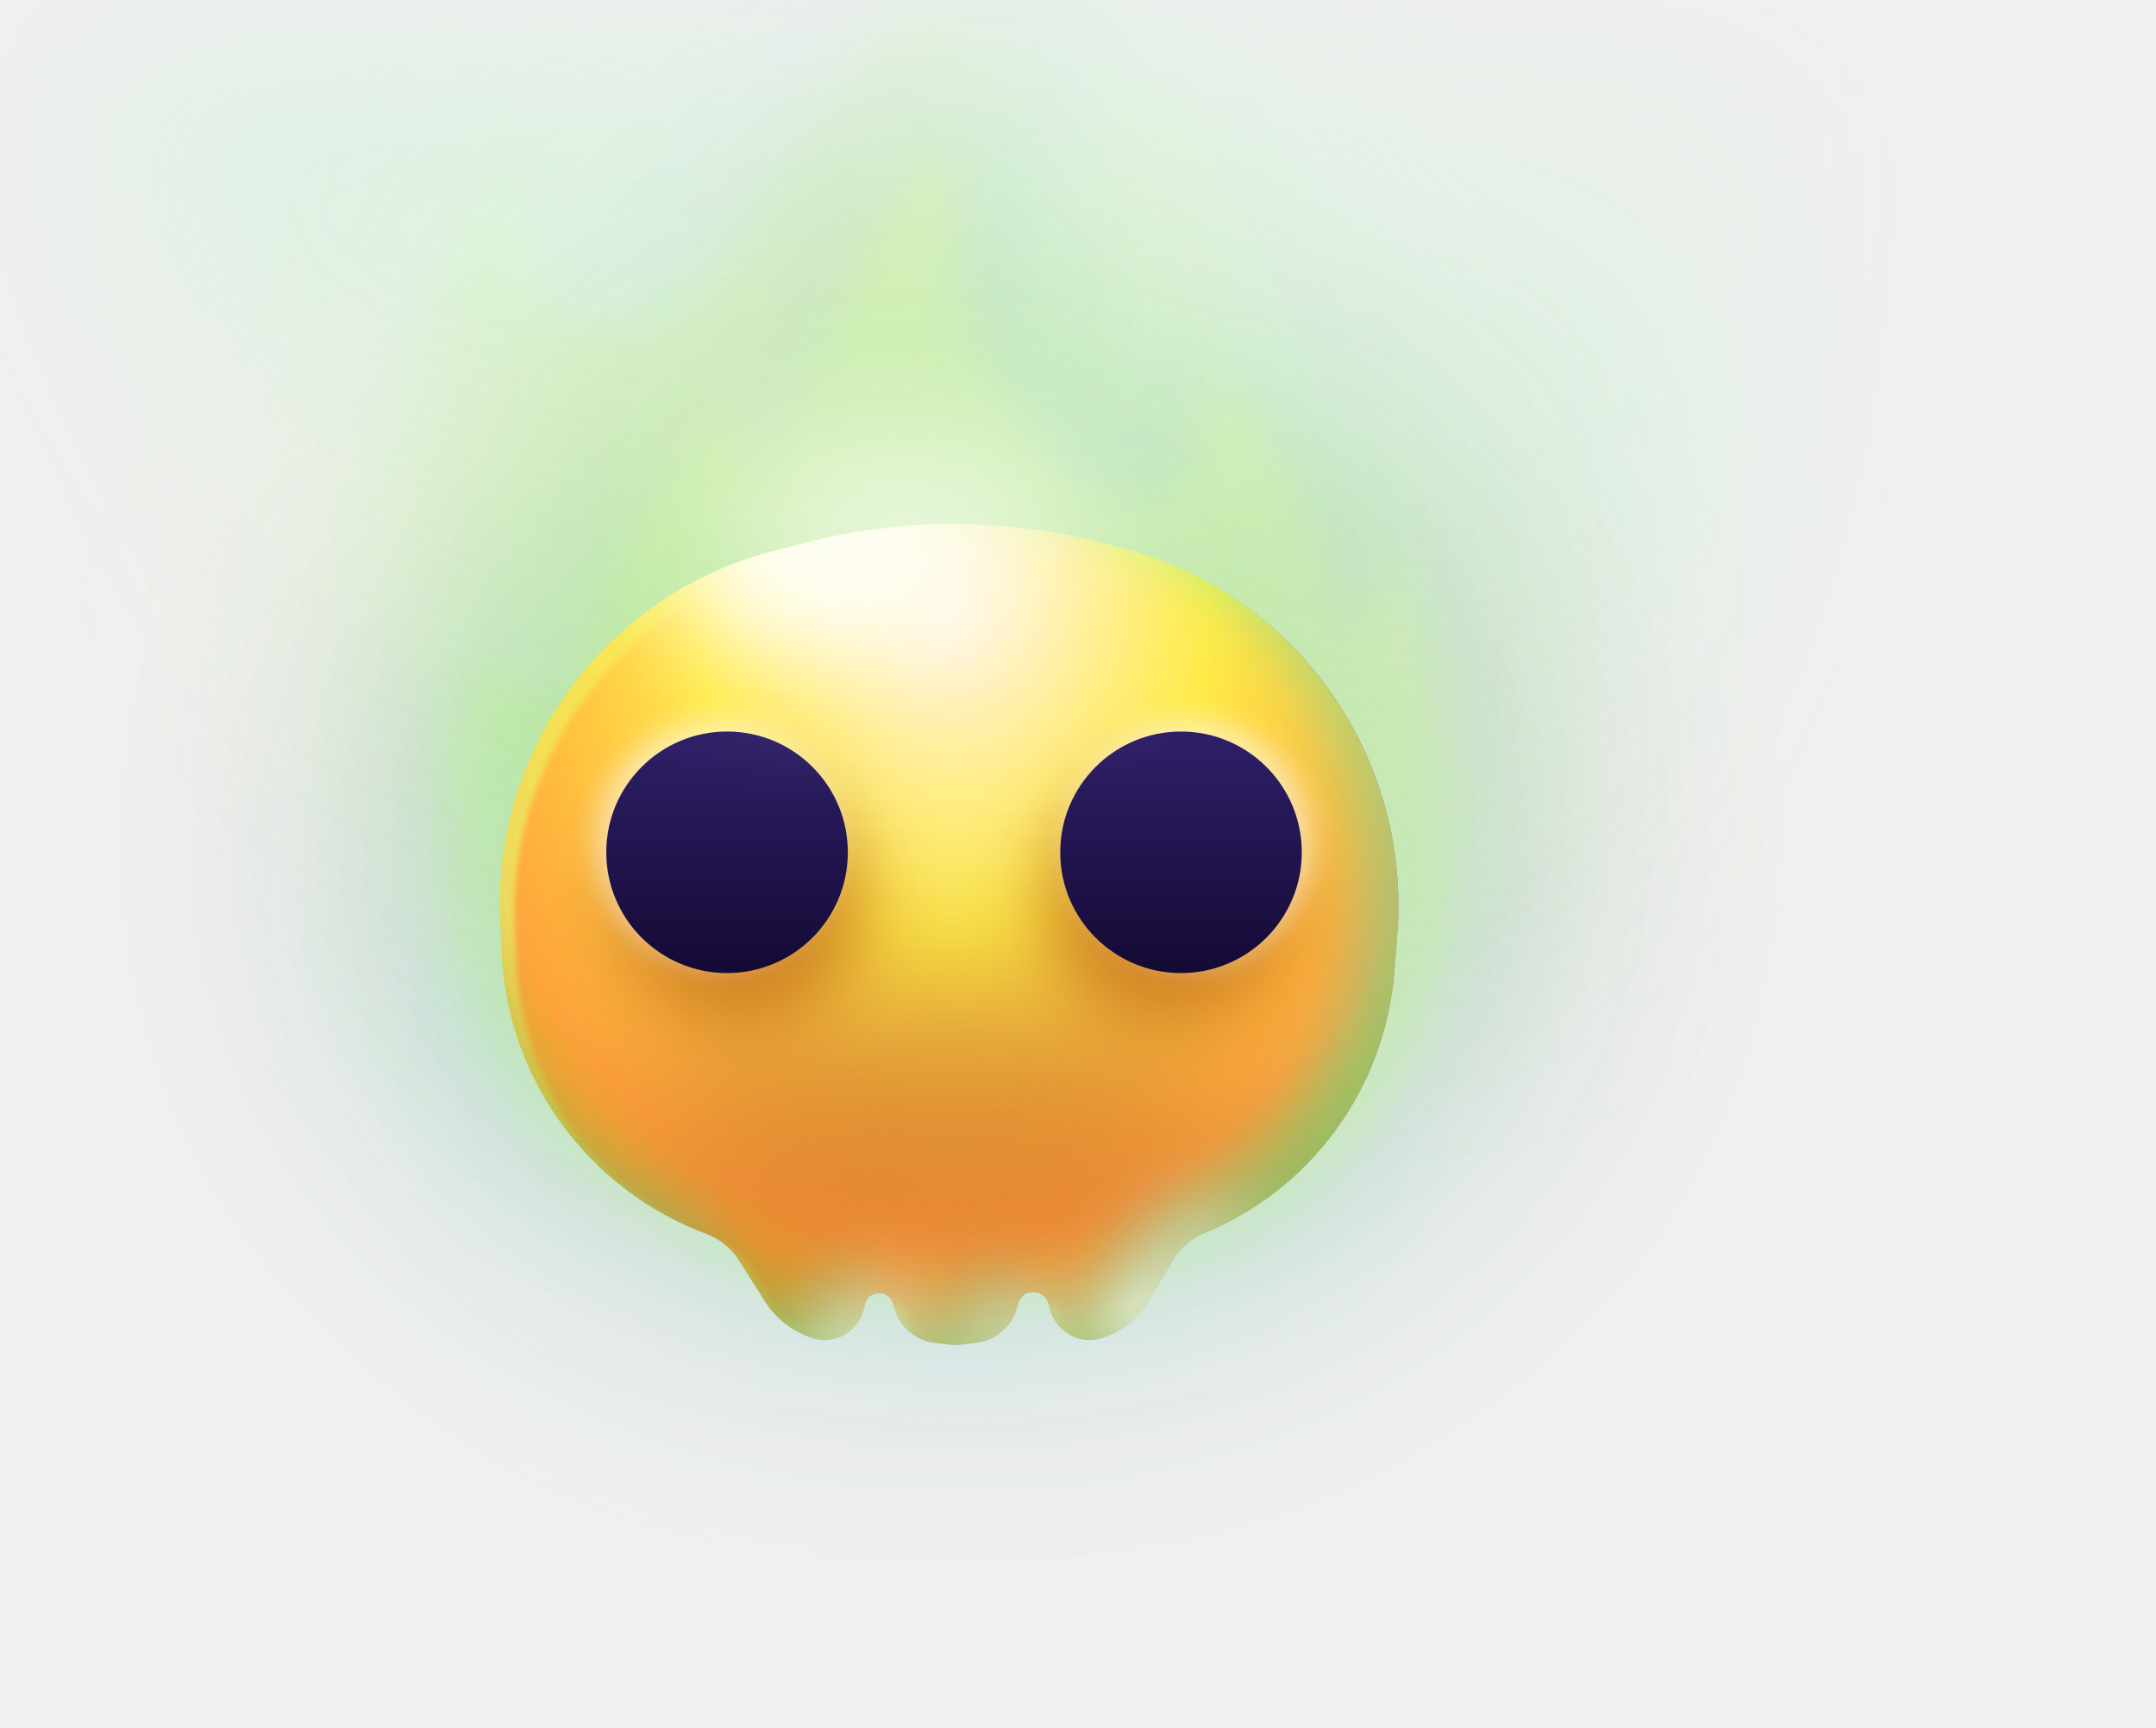
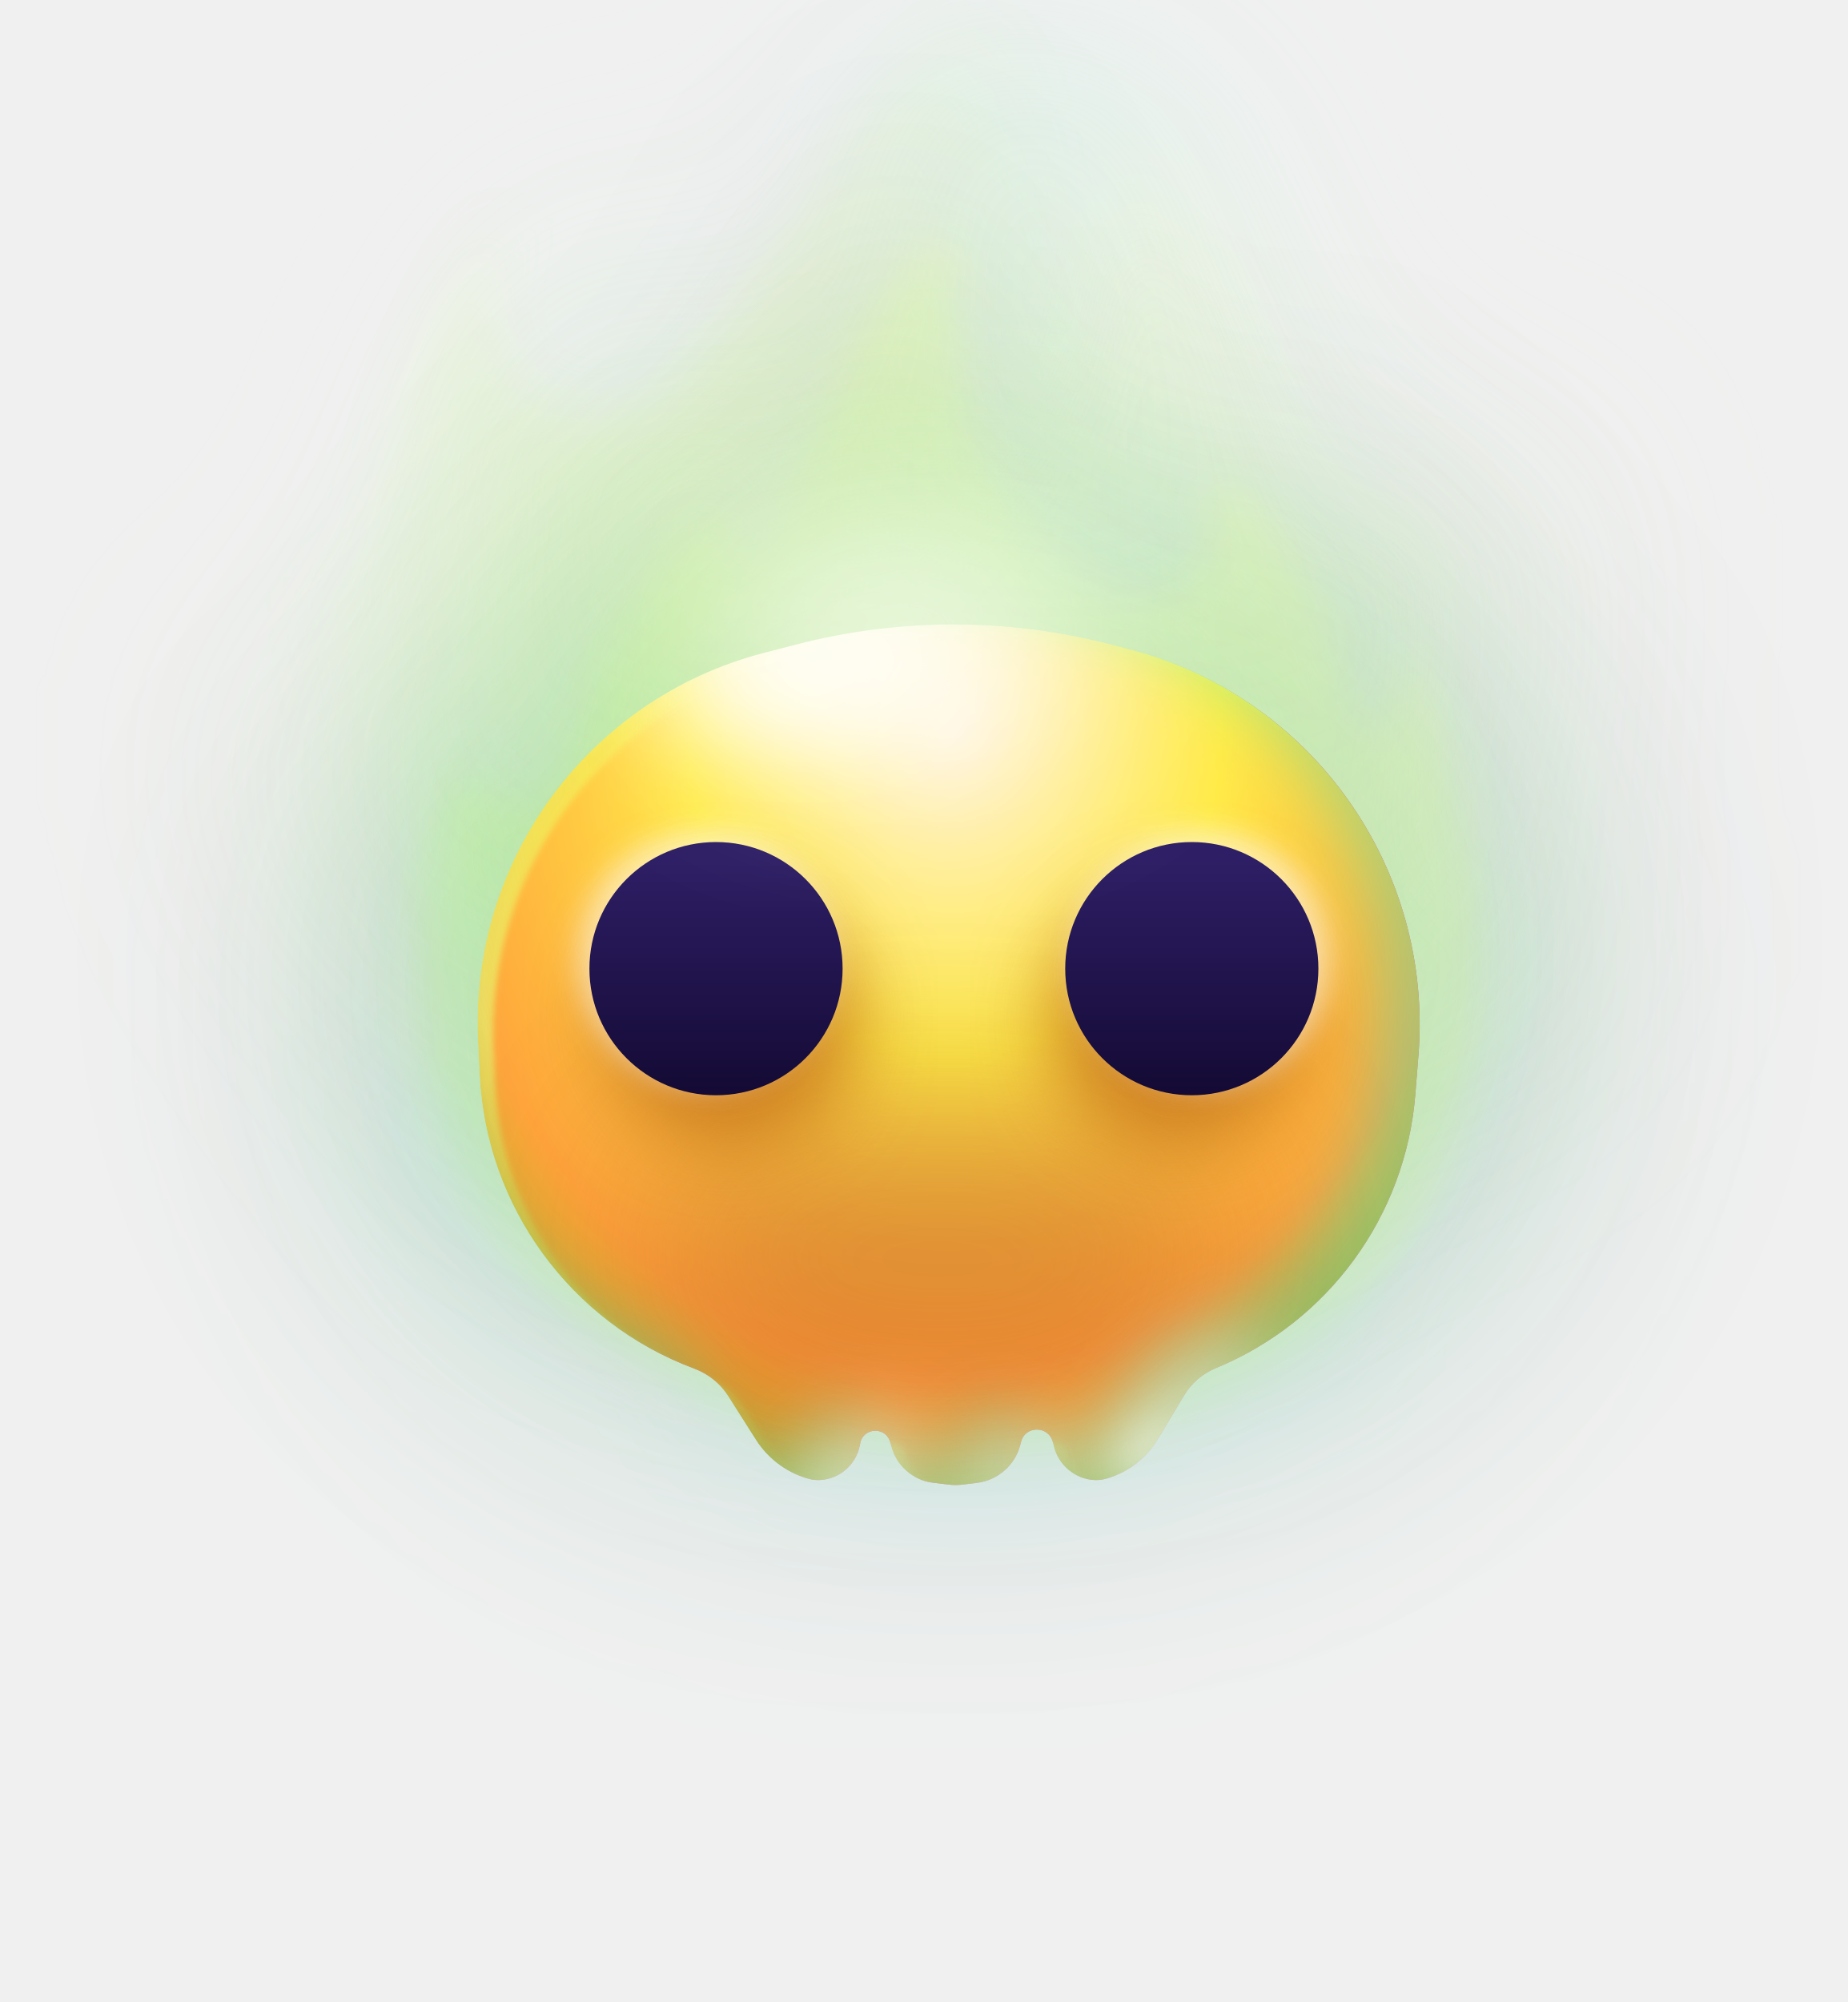
- <svg xmlns="http://www.w3.org/2000/svg" width="1097" height="879" viewBox="0 0 1097 879" fill="none">
-   <g filter="url(#filter0_f_2_116)">
-     <path d="M-27 -174H977.659L797.787 529.031L239.761 643.027L-27 -174Z" fill="url(#paint0_linear_2_116)" />
-   </g>
-   <g filter="url(#filter1_f_2_116)">
-     <ellipse cx="480.673" cy="476.178" rx="292.135" ry="283.822" fill="url(#paint1_linear_2_116)" />
-   </g>
-   <g opacity="0.4" filter="url(#filter2_f_2_116)">
-     <ellipse cx="480.673" cy="476.178" rx="267.79" ry="260.071" fill="url(#paint2_linear_2_116)" />
-   </g>
-   <g opacity="0.3" filter="url(#filter3_f_2_116)">
-     <path d="M459.001 -114.029C478.595 129.713 375.576 296.266 353.31 62.321C203.976 139.807 249.051 371 135.693 280.893C156.371 468.538 295.742 534.569 218.509 520.491C351.561 644.509 557.633 651.883 643.292 553.339C626.669 553.339 625.037 552.333 625.037 534.569C757.93 509.682 822.286 421.839 820.881 361.928C813.623 378.698 805.681 407.284 770 411.892C725.397 417.653 811.398 218.677 754.504 177.584C643.292 291.813 643.292 -2.697 459.001 -114.029Z" fill="url(#paint3_linear_2_116)" />
-   </g>
-   <g filter="url(#filter4_f_2_116)">
-     <path d="M554.792 42.132C650.213 72.711 652.292 321.127 706.573 190.589C743.443 297.798 672.185 464.249 768.058 379.501C750.569 555.986 632.696 618.09 698.016 604.85C585.487 721.491 411.2 728.427 338.754 635.744C352.813 635.744 354.193 634.798 354.193 618.09C241.798 594.684 187.369 512.065 188.557 455.716C194.696 471.489 201.413 498.375 231.591 502.709C269.313 508.128 196.577 320.985 244.696 282.336C291.566 460.781 264.251 225.606 376.186 162.872C399.939 321.112 577.173 183.048 554.792 42.132Z" fill="url(#paint4_linear_2_116)" />
-   </g>
-   <g filter="url(#filter5_f_2_116)">
-     <path d="M632.572 65.648C651.256 213.267 505.733 158.497 528.175 -65.637C438.459 0.865 390.074 113.318 344.997 157.027C317.734 183.462 231.962 161.777 271.37 65.648C177.99 161.314 229.317 293.408 147.865 218.779C105.708 794.142 979.196 833.974 744.283 170.848C704.463 327.988 727.67 120.892 632.572 65.648Z" fill="url(#paint5_radial_2_116)" />
-   </g>
-   <g opacity="0.1" filter="url(#filter6_f_2_116)">
-     <path d="M487.874 27.288C401.131 51.015 389.502 280.675 340.158 179.386C240.242 263.682 273.834 383.967 186.68 318.208C8.752 808.617 1011.38 834.883 760.028 250.576C717.42 389.038 742.252 206.558 640.497 157.88C660.489 287.953 463.861 224.781 487.874 27.288Z" fill="url(#paint6_linear_2_116)" />
-   </g>
-   <g filter="url(#filter7_f_2_116)">
-     <path d="M486.908 77.462C416.711 98.649 407.3 303.721 367.368 213.276C286.51 288.547 313.694 395.955 243.165 337.236C99.176 775.141 910.563 798.595 707.151 276.844C672.67 400.483 692.765 237.538 610.419 194.072C626.598 310.219 467.475 253.811 486.908 77.462Z" fill="url(#paint7_linear_2_116)" />
-   </g>
-   <mask id="mask0_2_116" style="mask-type:alpha" maskUnits="userSpaceOnUse" x="254" y="266" width="458" height="419">
-     <path d="M562.258 276.45C511.871 263.356 458.975 263.356 408.589 276.45L392.919 280.522C308.069 302.572 250.273 381.054 254.395 468.625L255.172 485.134C258.193 549.303 299.224 605.474 359.434 627.868C366.166 630.372 371.894 635.011 375.742 641.077L389.285 662.429C394.933 671.333 403.586 677.917 413.674 680.986L414.447 681.221C416.322 681.791 418.279 682.039 420.237 681.954C429.796 681.539 437.835 674.647 439.706 665.262L439.952 664.026C441.505 656.235 452.542 655.948 454.498 663.648L454.976 665.533C457.382 675.006 465.358 682.031 475.06 683.221L482.68 684.156C485.034 684.445 487.415 684.445 489.769 684.156L496.616 683.316C506.784 682.068 515.143 674.706 517.665 664.777L518.005 663.439C520.055 655.367 531.565 655.488 533.444 663.602L533.872 665.448C536.036 674.785 544.159 681.535 553.735 681.951C555.746 682.038 557.757 681.783 559.683 681.198L560.264 681.021C570.4 677.937 579.027 671.194 584.466 662.103L597.14 640.917C600.71 634.951 606.112 630.298 612.542 627.652C667.268 605.13 704.71 553.783 709.425 494.792L710.941 475.816C718.219 384.751 659.062 301.606 570.643 278.629L562.258 276.45Z" fill="#FFF0D3" />
+ <svg xmlns="http://www.w3.org/2000/svg" viewBox="0 0 1200 1300" fill="none">
+   <g filter="url(#filter0_f_1_2)">
+     <ellipse cx="613.149" cy="685.787" rx="390.809" ry="379.688" fill="url(#paint0_linear_1_2)" />
+   </g>
+   <g opacity="0.4" filter="url(#filter1_f_1_2)">
+     <ellipse cx="613.149" cy="685.787" rx="358.241" ry="347.915" fill="url(#paint1_linear_1_2)" />
+   </g>
+   <g opacity="0.3" filter="url(#filter2_f_1_2)">
+     <path d="M584.156 -103.773C610.369 222.298 472.553 445.107 442.766 132.142C242.993 235.802 303.292 545.083 151.645 424.541C179.308 675.567 365.754 763.901 262.434 745.068C440.427 910.974 716.104 920.839 830.695 789.011C808.457 789.011 806.274 787.666 806.274 763.901C984.055 730.608 1070.15 613.095 1068.27 532.947C1058.56 555.381 1047.93 593.622 1000.2 599.788C940.533 607.494 1055.58 341.311 979.471 286.337C830.695 439.149 830.695 45.163 584.156 -103.773Z" fill="url(#paint2_linear_1_2)" />
+   </g>
+   <g filter="url(#filter3_f_1_2)">
+     <path d="M712.303 105.135C839.954 146.042 842.735 478.364 915.351 303.736C964.674 447.157 869.347 669.829 997.603 556.456C974.207 792.552 816.52 875.633 903.903 857.92C753.365 1013.96 520.21 1023.24 423.294 899.249C442.102 899.249 443.948 897.984 443.948 875.633C293.59 844.32 220.777 733.796 222.366 658.414C230.578 679.515 239.563 715.481 279.934 721.28C330.398 728.528 233.095 478.176 297.466 426.472C360.168 665.19 323.626 350.581 473.37 266.657C505.145 478.344 742.244 293.647 712.303 105.135Z" fill="url(#paint3_linear_1_2)" />
+   </g>
+   <g filter="url(#filter4_f_1_2)">
+     <path d="M816.353 136.594C841.349 334.073 646.673 260.803 676.695 -39.035C556.676 49.929 491.948 200.365 431.645 258.837C395.174 294.202 280.431 265.191 333.149 136.594C208.229 264.573 276.893 441.283 167.929 341.447C111.532 1111.15 1280.06 1164.43 965.798 277.327C912.527 487.543 943.573 210.497 816.353 136.594Z" fill="url(#paint4_radial_1_2)" />
+   </g>
+   <g opacity="0.1" filter="url(#filter5_f_1_2)">
+     <path d="M622.781 85.277C506.74 117.018 491.183 424.25 425.172 288.749C291.507 401.516 336.445 562.431 219.854 474.461C-18.172 1130.51 1323.12 1165.65 986.861 383.984C929.861 569.214 963.08 325.098 826.955 259.978C853.701 433.985 590.658 349.477 622.781 85.277Z" fill="url(#paint5_linear_1_2)" />
+   </g>
+   <g filter="url(#filter6_f_1_2)">
+     <path d="M621.49 152.397C527.582 180.741 514.993 455.08 461.573 334.086C353.404 434.78 389.771 578.467 295.418 499.915C102.794 1085.73 1188.24 1117.11 916.123 419.125C869.996 584.524 896.879 366.543 786.719 308.395C808.363 463.773 595.494 388.312 621.49 152.397Z" fill="url(#paint6_linear_1_2)" />
+   </g>
+   <mask id="mask0_1_2" style="mask-type:alpha" maskUnits="userSpaceOnUse" x="310" y="405" width="613" height="560">
+     <path d="M722.29 418.597C654.885 401.081 584.122 401.081 516.716 418.597L495.754 424.045C382.245 453.542 304.927 558.533 310.441 675.683L311.481 697.769C315.522 783.612 370.412 858.755 450.959 888.713C459.965 892.063 467.628 898.269 472.775 906.384L490.893 934.948C498.448 946.86 510.025 955.668 523.52 959.773L524.554 960.088C527.062 960.85 529.681 961.182 532.299 961.068C545.088 960.512 555.842 951.292 558.344 938.738L558.674 937.085C560.752 926.661 575.516 926.277 578.132 936.579L578.772 939.1C581.991 951.773 592.661 961.17 605.639 962.763L615.834 964.014C618.983 964.4 622.168 964.4 625.317 964.014L634.477 962.89C648.079 961.221 659.262 951.372 662.636 938.089L663.09 936.299C665.833 925.501 681.23 925.663 683.745 936.517L684.317 938.986C687.211 951.477 698.079 960.507 710.889 961.063C713.579 961.18 716.269 960.84 718.846 960.056L719.623 959.819C733.183 955.695 744.723 946.674 751.999 934.511L768.955 906.17C773.73 898.189 780.957 891.964 789.558 888.424C862.769 858.294 912.858 789.605 919.165 710.688L921.194 685.303C930.93 563.479 851.791 452.251 733.508 421.513L722.29 418.597Z" fill="#FFF0D3" />
  </mask>
-   <g mask="url(#mask0_2_116)">
-     <g filter="url(#filter8_di_2_116)">
-       <path d="M562.258 276.45C511.871 263.356 458.975 263.356 408.589 276.45L392.919 280.522C308.069 302.572 250.273 381.054 254.395 468.625L255.172 485.134C258.193 549.303 299.224 605.474 359.434 627.868C366.166 630.372 371.894 635.011 375.742 641.077L389.285 662.429C394.933 671.333 403.586 677.917 413.674 680.986L414.447 681.221C416.322 681.791 418.279 682.039 420.237 681.954C429.796 681.539 437.835 674.647 439.706 665.262L439.952 664.026C441.505 656.235 452.542 655.948 454.498 663.648L454.976 665.533C457.382 675.006 465.358 682.031 475.06 683.221L482.68 684.156C485.034 684.445 487.415 684.445 489.769 684.156L496.616 683.316C506.784 682.068 515.143 674.706 517.665 664.777L518.005 663.439C520.055 655.367 531.565 655.488 533.444 663.602L533.872 665.448C536.036 674.785 544.159 681.535 553.735 681.951C555.746 682.038 557.757 681.783 559.683 681.198L560.264 681.021C570.4 677.937 579.027 671.194 584.466 662.103L597.14 640.917C600.71 634.951 606.112 630.298 612.542 627.652C667.268 605.13 704.71 553.783 709.425 494.792L710.941 475.816C718.219 384.751 659.062 301.606 570.643 278.629L562.258 276.45Z" fill="url(#paint8_radial_2_116)" />
-     </g>
-     <g filter="url(#filter9_f_2_116)">
-       <ellipse cx="414.171" cy="283.797" rx="80.753" ry="31.47" fill="white" />
-     </g>
-     <g filter="url(#filter10_f_2_116)">
-       <ellipse cx="414.171" cy="283.797" rx="51.658" ry="20.188" fill="white" />
-     </g>
-     <g opacity="0.4" filter="url(#filter11_f_2_116)">
-       <path d="M333.862 569.882C331.61 539.677 353.224 512.924 383.228 508.78L456.187 498.704C470.267 496.759 484.547 496.759 498.628 498.704L571.297 508.74C601.43 512.902 623.095 539.831 620.708 570.156C616.889 618.67 576.407 656.09 527.743 656.09H426.739C377.989 656.09 337.488 618.497 333.862 569.882Z" fill="url(#paint9_linear_2_116)" />
-     </g>
-     <g filter="url(#filter12_dd_2_116)">
-       <circle cx="369.935" cy="433.723" r="61.455" fill="url(#paint10_linear_2_116)" />
-     </g>
-     <g filter="url(#filter13_dd_2_116)">
-       <circle cx="600.911" cy="433.724" r="61.455" fill="url(#paint11_linear_2_116)" />
-     </g>
-     <g filter="url(#filter14_f_2_116)">
-       <ellipse rx="55.148" ry="12.597" transform="matrix(0.771824 -0.635836 0.664722 0.747091 591.582 653.234)" fill="white" />
-     </g>
-     <g filter="url(#filter15_f_2_116)">
-       <ellipse rx="18.814" ry="6.674" transform="matrix(0.771824 -0.635836 0.664722 0.747091 580.617 669.521)" fill="white" />
-     </g>
-     <g filter="url(#filter16_f_2_116)">
-       <ellipse cx="512.958" cy="680.904" rx="27.677" ry="14.194" transform="rotate(-40.5683 512.958 680.904)" fill="white" />
-     </g>
-     <g filter="url(#filter17_f_2_116)">
-       <ellipse cx="435.806" cy="684.43" rx="39.778" ry="14.194" transform="rotate(-40.5683 435.806 684.43)" fill="white" />
-     </g>
-   </g>
-   <g filter="url(#filter18_f_2_116)">
-     <ellipse cx="461.673" cy="270.14" rx="96.784" ry="54.033" fill="url(#paint12_linear_2_116)" />
+   <g mask="url(#mask0_1_2)">
+     <g filter="url(#filter7_di_1_2)">
+       <path d="M722.29 418.597C654.885 401.081 584.122 401.081 516.716 418.597L495.754 424.045C382.245 453.542 304.927 558.533 310.441 675.683L311.481 697.769C315.522 783.612 370.412 858.755 450.959 888.713C459.965 892.063 467.628 898.269 472.775 906.384L490.893 934.948C498.448 946.86 510.025 955.668 523.52 959.773L524.554 960.088C527.062 960.85 529.681 961.182 532.299 961.068C545.088 960.512 555.842 951.292 558.344 938.738L558.674 937.085C560.752 926.661 575.516 926.277 578.132 936.579L578.772 939.1C581.991 951.773 592.661 961.17 605.639 962.763L615.834 964.014C618.983 964.4 622.168 964.4 625.317 964.014L634.477 962.89C648.079 961.221 659.262 951.372 662.636 938.089L663.09 936.299C665.833 925.501 681.23 925.663 683.745 936.517L684.317 938.986C687.211 951.477 698.079 960.507 710.889 961.063C713.579 961.18 716.269 960.84 718.846 960.056L719.623 959.819C733.183 955.695 744.723 946.674 751.999 934.511L768.955 906.17C773.73 898.189 780.957 891.964 789.558 888.424C862.769 858.294 912.858 789.605 919.165 710.688L921.194 685.303C930.93 563.479 851.791 452.251 733.508 421.513L722.29 418.597Z" fill="url(#paint7_radial_1_2)" />
+     </g>
+     <g filter="url(#filter8_f_1_2)">
+       <ellipse cx="524.184" cy="428.426" rx="108.028" ry="42.099" fill="white" />
+     </g>
+     <g filter="url(#filter9_f_1_2)">
+       <ellipse cx="524.184" cy="428.426" rx="69.106" ry="27.007" fill="white" />
+     </g>
+     <g opacity="0.4" filter="url(#filter10_f_1_2)">
+       <path d="M416.75 811.142C413.736 770.735 442.652 734.945 482.79 729.402L580.391 715.921C599.227 713.32 618.332 713.32 637.168 715.921L734.383 729.348C774.693 734.916 803.676 770.94 800.483 811.508C795.374 876.408 741.218 926.468 676.117 926.468H540.997C475.781 926.468 421.6 876.177 416.75 811.142Z" fill="url(#paint8_linear_1_2)" />
+     </g>
+     <g filter="url(#filter11_dd_1_2)">
+       <circle cx="465.006" cy="628.993" r="82.213" fill="url(#paint9_linear_1_2)" />
+     </g>
+     <g filter="url(#filter12_dd_1_2)">
+       <circle cx="773.999" cy="628.993" r="82.213" fill="url(#paint10_linear_1_2)" />
+     </g>
+     <g filter="url(#filter13_f_1_2)">
+       <ellipse rx="73.775" ry="16.852" transform="matrix(0.771824 -0.635836 0.664722 0.747091 761.518 922.647)" fill="white" />
+     </g>
+     <g filter="url(#filter14_f_1_2)">
+       <ellipse rx="25.169" ry="8.928" transform="matrix(0.771824 -0.635836 0.664722 0.747091 746.851 944.436)" fill="white" />
+     </g>
+     <g filter="url(#filter15_f_1_2)">
+       <ellipse cx="656.338" cy="959.663" rx="37.025" ry="18.988" transform="rotate(-40.5683 656.338 959.663)" fill="white" />
+     </g>
+     <g filter="url(#filter16_f_1_2)">
+       <ellipse cx="553.127" cy="964.38" rx="53.214" ry="18.988" transform="rotate(-40.5683 553.127 964.38)" fill="white" />
+     </g>
+   </g>
+   <g filter="url(#filter17_f_1_2)">
+     <ellipse cx="587.731" cy="410.156" rx="129.475" ry="72.284" fill="url(#paint11_linear_1_2)" />
  </g>
  <defs>
-     <filter id="filter0_f_2_116" x="-145.754" y="-292.754" width="1242.17" height="1054.54" filterUnits="userSpaceOnUse" color-interpolation-filters="sRGB">
-       <feFlood flood-opacity="0" result="BackgroundImageFix" />
-       <feBlend mode="normal" in="SourceGraphic" in2="BackgroundImageFix" result="shape" />
-       <feGaussianBlur stdDeviation="59.377" result="effect1_foregroundBlur_2_116" />
-     </filter>
-     <filter id="filter1_f_2_116" x="69.784" y="73.602" width="821.777" height="805.152" filterUnits="userSpaceOnUse" color-interpolation-filters="sRGB">
-       <feFlood flood-opacity="0" result="BackgroundImageFix" />
-       <feBlend mode="normal" in="SourceGraphic" in2="BackgroundImageFix" result="shape" />
-       <feGaussianBlur stdDeviation="59.377" result="effect1_foregroundBlur_2_116" />
-     </filter>
-     <filter id="filter2_f_2_116" x="94.129" y="97.353" width="773.088" height="757.65" filterUnits="userSpaceOnUse" color-interpolation-filters="sRGB">
-       <feFlood flood-opacity="0" result="BackgroundImageFix" />
-       <feBlend mode="normal" in="SourceGraphic" in2="BackgroundImageFix" result="shape" />
-       <feGaussianBlur stdDeviation="59.377" result="effect1_foregroundBlur_2_116" />
-     </filter>
-     <filter id="filter3_f_2_116" x="22.877" y="-226.845" width="910.843" height="960.72" filterUnits="userSpaceOnUse" color-interpolation-filters="sRGB">
-       <feFlood flood-opacity="0" result="BackgroundImageFix" />
-       <feBlend mode="normal" in="SourceGraphic" in2="BackgroundImageFix" result="shape" />
-       <feGaussianBlur stdDeviation="56.408" result="effect1_foregroundBlur_2_116" />
-     </filter>
-     <filter id="filter4_f_2_116" x="141.037" y="-5.369" width="674.523" height="752.306" filterUnits="userSpaceOnUse" color-interpolation-filters="sRGB">
-       <feFlood flood-opacity="0" result="BackgroundImageFix" />
-       <feBlend mode="normal" in="SourceGraphic" in2="BackgroundImageFix" result="shape" />
-       <feGaussianBlur stdDeviation="23.751" result="effect1_foregroundBlur_2_116" />
-     </filter>
-     <filter id="filter5_f_2_116" x="119.972" y="-92.049" width="690.91" height="777.713" filterUnits="userSpaceOnUse" color-interpolation-filters="sRGB">
-       <feFlood flood-opacity="0" result="BackgroundImageFix" />
-       <feBlend mode="normal" in="SourceGraphic" in2="BackgroundImageFix" result="shape" />
-       <feGaussianBlur stdDeviation="13.206" result="effect1_foregroundBlur_2_116" />
-     </filter>
-     <filter id="filter6_f_2_116" x="46.627" y="-91.466" width="872.842" height="897.78" filterUnits="userSpaceOnUse" color-interpolation-filters="sRGB">
-       <feFlood flood-opacity="0" result="BackgroundImageFix" />
-       <feBlend mode="normal" in="SourceGraphic" in2="BackgroundImageFix" result="shape" />
-       <feGaussianBlur stdDeviation="59.377" result="effect1_foregroundBlur_2_116" />
-     </filter>
-     <filter id="filter7_f_2_116" x="205.147" y="56.68" width="555.712" height="631.147" filterUnits="userSpaceOnUse" color-interpolation-filters="sRGB">
-       <feFlood flood-opacity="0" result="BackgroundImageFix" />
-       <feBlend mode="normal" in="SourceGraphic" in2="BackgroundImageFix" result="shape" />
-       <feGaussianBlur stdDeviation="10.391" result="effect1_foregroundBlur_2_116" />
-     </filter>
-     <filter id="filter8_di_2_116" x="234.593" y="251.579" width="487.64" height="441.107" filterUnits="userSpaceOnUse" color-interpolation-filters="sRGB">
-       <feFlood flood-opacity="0" result="BackgroundImageFix" />
-       <feColorMatrix in="SourceAlpha" type="matrix" values="0 0 0 0 0 0 0 0 0 0 0 0 0 0 0 0 0 0 127 0" result="hardAlpha" />
-       <feOffset dx="7.719" dy="5.344" />
-       <feGaussianBlur stdDeviation="1.484" />
+     <filter id="filter0_f_1_2" x="63.475" y="147.234" width="1099.35" height="1077.11" filterUnits="userSpaceOnUse" color-interpolation-filters="sRGB">
+       <feFlood flood-opacity="0" result="BackgroundImageFix" />
+       <feBlend mode="normal" in="SourceGraphic" in2="BackgroundImageFix" result="shape" />
+       <feGaussianBlur stdDeviation="79.433" result="effect1_foregroundBlur_1_2" />
+     </filter>
+     <filter id="filter1_f_1_2" x="96.043" y="179.007" width="1034.21" height="1013.56" filterUnits="userSpaceOnUse" color-interpolation-filters="sRGB">
+       <feFlood flood-opacity="0" result="BackgroundImageFix" />
+       <feBlend mode="normal" in="SourceGraphic" in2="BackgroundImageFix" result="shape" />
+       <feGaussianBlur stdDeviation="79.433" result="effect1_foregroundBlur_1_2" />
+     </filter>
+     <filter id="filter2_f_1_2" x="0.724" y="-254.695" width="1218.5" height="1285.22" filterUnits="userSpaceOnUse" color-interpolation-filters="sRGB">
+       <feFlood flood-opacity="0" result="BackgroundImageFix" />
+       <feBlend mode="normal" in="SourceGraphic" in2="BackgroundImageFix" result="shape" />
+       <feGaussianBlur stdDeviation="75.461" result="effect1_foregroundBlur_1_2" />
+     </filter>
+     <filter id="filter3_f_1_2" x="158.794" y="41.589" width="902.355" height="1006.41" filterUnits="userSpaceOnUse" color-interpolation-filters="sRGB">
+       <feFlood flood-opacity="0" result="BackgroundImageFix" />
+       <feBlend mode="normal" in="SourceGraphic" in2="BackgroundImageFix" result="shape" />
+       <feGaussianBlur stdDeviation="31.773" result="effect1_foregroundBlur_1_2" />
+     </filter>
+     <filter id="filter4_f_1_2" x="130.614" y="-74.369" width="924.277" height="1040.4" filterUnits="userSpaceOnUse" color-interpolation-filters="sRGB">
+       <feFlood flood-opacity="0" result="BackgroundImageFix" />
+       <feBlend mode="normal" in="SourceGraphic" in2="BackgroundImageFix" result="shape" />
+       <feGaussianBlur stdDeviation="17.667" result="effect1_foregroundBlur_1_2" />
+     </filter>
+     <filter id="filter5_f_1_2" x="32.496" y="-73.589" width="1167.66" height="1201.02" filterUnits="userSpaceOnUse" color-interpolation-filters="sRGB">
+       <feFlood flood-opacity="0" result="BackgroundImageFix" />
+       <feBlend mode="normal" in="SourceGraphic" in2="BackgroundImageFix" result="shape" />
+       <feGaussianBlur stdDeviation="79.433" result="effect1_foregroundBlur_1_2" />
+     </filter>
+     <filter id="filter6_f_1_2" x="244.559" y="124.596" width="743.413" height="844.328" filterUnits="userSpaceOnUse" color-interpolation-filters="sRGB">
+       <feFlood flood-opacity="0" result="BackgroundImageFix" />
+       <feBlend mode="normal" in="SourceGraphic" in2="BackgroundImageFix" result="shape" />
+       <feGaussianBlur stdDeviation="13.901" result="effect1_foregroundBlur_1_2" />
+     </filter>
+     <filter id="filter7_di_1_2" x="283.951" y="385.326" width="652.349" height="590.098" filterUnits="userSpaceOnUse" color-interpolation-filters="sRGB">
+       <feFlood flood-opacity="0" result="BackgroundImageFix" />
+       <feColorMatrix in="SourceAlpha" type="matrix" values="0 0 0 0 0 0 0 0 0 0 0 0 0 0 0 0 0 0 127 0" result="hardAlpha" />
+       <feOffset dx="10.326" dy="7.149" />
+       <feGaussianBlur stdDeviation="1.986" />
      <feColorMatrix type="matrix" values="0 0 0 0 1 0 0 0 0 0 0 0 0 0 0.12 0 0 0 1 0" />
-       <feBlend mode="normal" in2="BackgroundImageFix" result="effect1_dropShadow_2_116" />
-       <feBlend mode="normal" in="SourceGraphic" in2="effect1_dropShadow_2_116" result="shape" />
-       <feColorMatrix in="SourceAlpha" type="matrix" values="0 0 0 0 0 0 0 0 0 0 0 0 0 0 0 0 0 0 127 0" result="hardAlpha" />
-       <feOffset dx="-19.594" dy="-15.051" />
-       <feGaussianBlur stdDeviation="15.051" />
+       <feBlend mode="normal" in2="BackgroundImageFix" result="effect1_dropShadow_1_2" />
+       <feBlend mode="normal" in="SourceGraphic" in2="effect1_dropShadow_1_2" result="shape" />
+       <feColorMatrix in="SourceAlpha" type="matrix" values="0 0 0 0 0 0 0 0 0 0 0 0 0 0 0 0 0 0 127 0" result="hardAlpha" />
+       <feOffset dx="-26.213" dy="-20.134" />
+       <feGaussianBlur stdDeviation="20.134" />
      <feComposite in2="hardAlpha" operator="arithmetic" k2="-1" k3="1" />
      <feColorMatrix type="matrix" values="0 0 0 0 0 0 0 0 0 1 0 0 0 0 0.94 0 0 0 0.31 0" />
-       <feBlend mode="normal" in2="shape" result="effect2_innerShadow_2_116" />
-     </filter>
-     <filter id="filter9_f_2_116" x="274.041" y="192.95" width="280.259" height="181.694" filterUnits="userSpaceOnUse" color-interpolation-filters="sRGB">
-       <feFlood flood-opacity="0" result="BackgroundImageFix" />
-       <feBlend mode="normal" in="SourceGraphic" in2="BackgroundImageFix" result="shape" />
-       <feGaussianBlur stdDeviation="29.689" result="effect1_foregroundBlur_2_116" />
-     </filter>
-     <filter id="filter10_f_2_116" x="303.136" y="204.232" width="222.07" height="159.13" filterUnits="userSpaceOnUse" color-interpolation-filters="sRGB">
-       <feFlood flood-opacity="0" result="BackgroundImageFix" />
-       <feBlend mode="normal" in="SourceGraphic" in2="BackgroundImageFix" result="shape" />
-       <feGaussianBlur stdDeviation="29.689" result="effect1_foregroundBlur_2_116" />
-     </filter>
-     <filter id="filter11_f_2_116" x="244.636" y="408.18" width="465.317" height="336.976" filterUnits="userSpaceOnUse" color-interpolation-filters="sRGB">
-       <feFlood flood-opacity="0" result="BackgroundImageFix" />
-       <feBlend mode="normal" in="SourceGraphic" in2="BackgroundImageFix" result="shape" />
-       <feGaussianBlur stdDeviation="44.533" result="effect1_foregroundBlur_2_116" />
-     </filter>
-     <filter id="filter12_dd_2_116" x="276.084" y="353.212" width="201.039" height="204.851" filterUnits="userSpaceOnUse" color-interpolation-filters="sRGB">
-       <feFlood flood-opacity="0" result="BackgroundImageFix" />
-       <feColorMatrix in="SourceAlpha" type="matrix" values="0 0 0 0 0 0 0 0 0 0 0 0 0 0 0 0 0 0 127 0" result="hardAlpha" />
-       <feOffset dx="6.67" dy="23.82" />
-       <feGaussianBlur stdDeviation="19.532" />
+       <feBlend mode="normal" in2="shape" result="effect2_innerShadow_1_2" />
+     </filter>
+     <filter id="filter8_f_1_2" x="336.723" y="306.894" width="374.922" height="243.064" filterUnits="userSpaceOnUse" color-interpolation-filters="sRGB">
+       <feFlood flood-opacity="0" result="BackgroundImageFix" />
+       <feBlend mode="normal" in="SourceGraphic" in2="BackgroundImageFix" result="shape" />
+       <feGaussianBlur stdDeviation="39.716" result="effect1_foregroundBlur_1_2" />
+     </filter>
+     <filter id="filter9_f_1_2" x="375.645" y="321.986" width="297.078" height="212.879" filterUnits="userSpaceOnUse" color-interpolation-filters="sRGB">
+       <feFlood flood-opacity="0" result="BackgroundImageFix" />
+       <feBlend mode="normal" in="SourceGraphic" in2="BackgroundImageFix" result="shape" />
+       <feGaussianBlur stdDeviation="39.716" result="effect1_foregroundBlur_1_2" />
+     </filter>
+     <filter id="filter10_f_1_2" x="297.385" y="594.821" width="622.487" height="450.796" filterUnits="userSpaceOnUse" color-interpolation-filters="sRGB">
+       <feFlood flood-opacity="0" result="BackgroundImageFix" />
+       <feBlend mode="normal" in="SourceGraphic" in2="BackgroundImageFix" result="shape" />
+       <feGaussianBlur stdDeviation="59.575" result="effect1_foregroundBlur_1_2" />
+     </filter>
+     <filter id="filter11_dd_1_2" x="339.457" y="521.288" width="268.944" height="274.043" filterUnits="userSpaceOnUse" color-interpolation-filters="sRGB">
+       <feFlood flood-opacity="0" result="BackgroundImageFix" />
+       <feColorMatrix in="SourceAlpha" type="matrix" values="0 0 0 0 0 0 0 0 0 0 0 0 0 0 0 0 0 0 127 0" result="hardAlpha" />
+       <feOffset dx="8.922" dy="31.865" />
+       <feGaussianBlur stdDeviation="26.13" />
      <feColorMatrix type="matrix" values="0 0 0 0 0.758 0 0 0 0 0.408 0 0 0 0 0.085 0 0 0 0.77 0" />
-       <feBlend mode="normal" in2="BackgroundImageFix" result="effect1_dropShadow_2_116" />
-       <feColorMatrix in="SourceAlpha" type="matrix" values="0 0 0 0 0 0 0 0 0 0 0 0 0 0 0 0 0 0 127 0" result="hardAlpha" />
-       <feOffset dx="-4.764" dy="-4.764" />
-       <feGaussianBlur stdDeviation="7.146" />
+       <feBlend mode="normal" in2="BackgroundImageFix" result="effect1_dropShadow_1_2" />
+       <feColorMatrix in="SourceAlpha" type="matrix" values="0 0 0 0 0 0 0 0 0 0 0 0 0 0 0 0 0 0 127 0" result="hardAlpha" />
+       <feOffset dx="-6.373" dy="-6.373" />
+       <feGaussianBlur stdDeviation="9.56" />
      <feColorMatrix type="matrix" values="0 0 0 0 1 0 0 0 0 1 0 0 0 0 1 0 0 0 0.59 0" />
-       <feBlend mode="normal" in2="effect1_dropShadow_2_116" result="effect2_dropShadow_2_116" />
-       <feBlend mode="normal" in="SourceGraphic" in2="effect2_dropShadow_2_116" result="shape" />
-     </filter>
-     <filter id="filter13_dd_2_116" x="493.722" y="353.212" width="201.039" height="204.851" filterUnits="userSpaceOnUse" color-interpolation-filters="sRGB">
-       <feFlood flood-opacity="0" result="BackgroundImageFix" />
-       <feColorMatrix in="SourceAlpha" type="matrix" values="0 0 0 0 0 0 0 0 0 0 0 0 0 0 0 0 0 0 127 0" result="hardAlpha" />
-       <feOffset dx="-6.67" dy="23.82" />
-       <feGaussianBlur stdDeviation="19.532" />
+       <feBlend mode="normal" in2="effect1_dropShadow_1_2" result="effect2_dropShadow_1_2" />
+       <feBlend mode="normal" in="SourceGraphic" in2="effect2_dropShadow_1_2" result="shape" />
+     </filter>
+     <filter id="filter12_dd_1_2" x="630.605" y="521.288" width="268.944" height="274.043" filterUnits="userSpaceOnUse" color-interpolation-filters="sRGB">
+       <feFlood flood-opacity="0" result="BackgroundImageFix" />
+       <feColorMatrix in="SourceAlpha" type="matrix" values="0 0 0 0 0 0 0 0 0 0 0 0 0 0 0 0 0 0 127 0" result="hardAlpha" />
+       <feOffset dx="-8.922" dy="31.865" />
+       <feGaussianBlur stdDeviation="26.13" />
      <feColorMatrix type="matrix" values="0 0 0 0 0.758 0 0 0 0 0.408 0 0 0 0 0.085 0 0 0 0.77 0" />
-       <feBlend mode="normal" in2="BackgroundImageFix" result="effect1_dropShadow_2_116" />
-       <feColorMatrix in="SourceAlpha" type="matrix" values="0 0 0 0 0 0 0 0 0 0 0 0 0 0 0 0 0 0 127 0" result="hardAlpha" />
-       <feOffset dx="4.764" dy="-4.764" />
-       <feGaussianBlur stdDeviation="7.146" />
+       <feBlend mode="normal" in2="BackgroundImageFix" result="effect1_dropShadow_1_2" />
+       <feColorMatrix in="SourceAlpha" type="matrix" values="0 0 0 0 0 0 0 0 0 0 0 0 0 0 0 0 0 0 127 0" result="hardAlpha" />
+       <feOffset dx="6.373" dy="-6.373" />
+       <feGaussianBlur stdDeviation="9.56" />
      <feColorMatrix type="matrix" values="0 0 0 0 1 0 0 0 0 1 0 0 0 0 1 0 0 0 0.59 0" />
-       <feBlend mode="normal" in2="effect1_dropShadow_2_116" result="effect2_dropShadow_2_116" />
-       <feBlend mode="normal" in="SourceGraphic" in2="effect2_dropShadow_2_116" result="shape" />
-     </filter>
-     <filter id="filter14_f_2_116" x="506.629" y="575.355" width="169.905" height="155.758" filterUnits="userSpaceOnUse" color-interpolation-filters="sRGB">
-       <feFlood flood-opacity="0" result="BackgroundImageFix" />
-       <feBlend mode="normal" in="SourceGraphic" in2="BackgroundImageFix" result="shape" />
-       <feGaussianBlur stdDeviation="20.782" result="effect1_foregroundBlur_2_116" />
-     </filter>
-     <filter id="filter15_f_2_116" x="541.678" y="632.807" width="77.878" height="73.429" filterUnits="userSpaceOnUse" color-interpolation-filters="sRGB">
-       <feFlood flood-opacity="0" result="BackgroundImageFix" />
-       <feBlend mode="normal" in="SourceGraphic" in2="BackgroundImageFix" result="shape" />
-       <feGaussianBlur stdDeviation="11.875" result="effect1_foregroundBlur_2_116" />
-     </filter>
-     <filter id="filter16_f_2_116" x="448.427" y="618.355" width="129.062" height="125.098" filterUnits="userSpaceOnUse" color-interpolation-filters="sRGB">
-       <feFlood flood-opacity="0" result="BackgroundImageFix" />
-       <feBlend mode="normal" in="SourceGraphic" in2="BackgroundImageFix" result="shape" />
-       <feGaussianBlur stdDeviation="20.782" result="effect1_foregroundBlur_2_116" />
-     </filter>
-     <filter id="filter17_f_2_116" x="362.638" y="614.832" width="146.335" height="139.196" filterUnits="userSpaceOnUse" color-interpolation-filters="sRGB">
-       <feFlood flood-opacity="0" result="BackgroundImageFix" />
-       <feBlend mode="normal" in="SourceGraphic" in2="BackgroundImageFix" result="shape" />
-       <feGaussianBlur stdDeviation="20.782" result="effect1_foregroundBlur_2_116" />
-     </filter>
-     <filter id="filter18_f_2_116" x="285.871" y="137.09" width="351.603" height="266.1" filterUnits="userSpaceOnUse" color-interpolation-filters="sRGB">
-       <feFlood flood-opacity="0" result="BackgroundImageFix" />
-       <feBlend mode="normal" in="SourceGraphic" in2="BackgroundImageFix" result="shape" />
-       <feGaussianBlur stdDeviation="39.508" result="effect1_foregroundBlur_2_116" />
-     </filter>
-     <linearGradient id="paint0_linear_2_116" x1="683.604" y1="-113.552" x2="542.262" y2="498.789" gradientUnits="userSpaceOnUse">
-       <stop stop-color="#B9FF8D" stop-opacity="0" />
-       <stop offset="0.507" stop-color="#46FF85" stop-opacity="0.12" />
-       <stop offset="1" stop-color="#FFE600" stop-opacity="0" />
-     </linearGradient>
-     <linearGradient id="paint1_linear_2_116" x1="480.673" y1="192.356" x2="480.673" y2="760" gradientUnits="userSpaceOnUse">
+       <feBlend mode="normal" in2="effect1_dropShadow_1_2" result="effect2_dropShadow_1_2" />
+       <feBlend mode="normal" in="SourceGraphic" in2="effect2_dropShadow_1_2" result="shape" />
+     </filter>
+     <filter id="filter13_f_1_2" x="647.872" y="818.463" width="227.293" height="208.368" filterUnits="userSpaceOnUse" color-interpolation-filters="sRGB">
+       <feFlood flood-opacity="0" result="BackgroundImageFix" />
+       <feBlend mode="normal" in="SourceGraphic" in2="BackgroundImageFix" result="shape" />
+       <feGaussianBlur stdDeviation="27.801" result="effect1_foregroundBlur_1_2" />
+     </filter>
+     <filter id="filter14_f_1_2" x="694.759" y="895.32" width="104.182" height="98.231" filterUnits="userSpaceOnUse" color-interpolation-filters="sRGB">
+       <feFlood flood-opacity="0" result="BackgroundImageFix" />
+       <feBlend mode="normal" in="SourceGraphic" in2="BackgroundImageFix" result="shape" />
+       <feGaussianBlur stdDeviation="15.886" result="effect1_foregroundBlur_1_2" />
+     </filter>
+     <filter id="filter15_f_1_2" x="570.01" y="875.987" width="172.655" height="167.352" filterUnits="userSpaceOnUse" color-interpolation-filters="sRGB">
+       <feFlood flood-opacity="0" result="BackgroundImageFix" />
+       <feBlend mode="normal" in="SourceGraphic" in2="BackgroundImageFix" result="shape" />
+       <feGaussianBlur stdDeviation="27.801" result="effect1_foregroundBlur_1_2" />
+     </filter>
+     <filter id="filter16_f_1_2" x="455.246" y="871.273" width="195.763" height="186.212" filterUnits="userSpaceOnUse" color-interpolation-filters="sRGB">
+       <feFlood flood-opacity="0" result="BackgroundImageFix" />
+       <feBlend mode="normal" in="SourceGraphic" in2="BackgroundImageFix" result="shape" />
+       <feGaussianBlur stdDeviation="27.801" result="effect1_foregroundBlur_1_2" />
+     </filter>
+     <filter id="filter17_f_1_2" x="352.549" y="232.166" width="470.363" height="355.98" filterUnits="userSpaceOnUse" color-interpolation-filters="sRGB">
+       <feFlood flood-opacity="0" result="BackgroundImageFix" />
+       <feBlend mode="normal" in="SourceGraphic" in2="BackgroundImageFix" result="shape" />
+       <feGaussianBlur stdDeviation="52.853" result="effect1_foregroundBlur_1_2" />
+     </filter>
+     <linearGradient id="paint0_linear_1_2" x1="613.149" y1="306.099" x2="613.149" y2="1065.48" gradientUnits="userSpaceOnUse">
      <stop stop-color="#50FF76" stop-opacity="0.38" />
      <stop offset="1" stop-color="#50FFA0" stop-opacity="0" />
    </linearGradient>
-     <linearGradient id="paint2_linear_2_116" x1="480.673" y1="216.107" x2="480.673" y2="460.38" gradientUnits="userSpaceOnUse">
+     <linearGradient id="paint1_linear_1_2" x1="613.149" y1="337.873" x2="613.149" y2="664.653" gradientUnits="userSpaceOnUse">
      <stop stop-color="#FFFACE" />
      <stop offset="1" stop-color="white" stop-opacity="0" />
    </linearGradient>
-     <linearGradient id="paint3_linear_2_116" x1="476.888" y1="-48.237" x2="476.888" y2="639.652" gradientUnits="userSpaceOnUse">
+     <linearGradient id="paint2_linear_1_2" x1="608.086" y1="-15.759" x2="608.086" y2="904.478" gradientUnits="userSpaceOnUse">
      <stop stop-color="#A6FFEA" stop-opacity="0.95" />
      <stop offset="1" stop-color="#F6EB4E" stop-opacity="0" />
    </linearGradient>
-     <linearGradient id="paint4_linear_2_116" x1="691.165" y1="130.01" x2="479.49" y2="716.924" gradientUnits="userSpaceOnUse">
+     <linearGradient id="paint3_linear_1_2" x1="894.738" y1="222.695" x2="611.567" y2="1007.85" gradientUnits="userSpaceOnUse">
      <stop stop-color="#FFFBA0" stop-opacity="0.15" />
      <stop offset="1" stop-color="#3AFFE7" stop-opacity="0.06" />
    </linearGradient>
-     <radialGradient id="paint5_radial_2_116" cx="0" cy="0" r="1" gradientUnits="userSpaceOnUse" gradientTransform="translate(372.31 219.076) rotate(-0.802419) scale(211.997 343.368)">
+     <radialGradient id="paint4_radial_1_2" cx="0" cy="0" r="1" gradientUnits="userSpaceOnUse" gradientTransform="translate(468.184 341.844) rotate(-0.802419) scale(283.602 459.347)">
      <stop stop-color="#EDFFA4" stop-opacity="0.3" />
      <stop offset="1" stop-color="#B2FF50" stop-opacity="0" />
    </radialGradient>
-     <linearGradient id="paint6_linear_2_116" x1="758.617" y1="196.188" x2="444.744" y2="596.52" gradientUnits="userSpaceOnUse">
+     <linearGradient id="paint5_linear_1_2" x1="984.974" y1="311.226" x2="565.083" y2="846.778" gradientUnits="userSpaceOnUse">
      <stop stop-color="#301758" />
      <stop offset="1" stop-color="#301658" />
    </linearGradient>
-     <linearGradient id="paint7_linear_2_116" x1="706.009" y1="228.279" x2="420.406" y2="558.415" gradientUnits="userSpaceOnUse">
+     <linearGradient id="paint6_linear_1_2" x1="914.596" y1="354.156" x2="532.525" y2="795.802" gradientUnits="userSpaceOnUse">
      <stop stop-color="#EDFFA4" stop-opacity="0.3" />
      <stop offset="1" stop-color="#B2FF50" stop-opacity="0.17" />
    </linearGradient>
-     <radialGradient id="paint8_radial_2_116" cx="0" cy="0" r="1" gradientUnits="userSpaceOnUse" gradientTransform="translate(485.423 317.048) rotate(91.118) scale(380.382 307.409)">
+     <radialGradient id="paint7_radial_1_2" cx="0" cy="0" r="1" gradientUnits="userSpaceOnUse" gradientTransform="translate(619.503 472.908) rotate(91.118) scale(508.863 411.242)">
      <stop stop-color="#FFF0D3" />
      <stop offset="0.421" stop-color="#FFED48" stop-opacity="0.991" />
      <stop offset="0.83" stop-color="#FFD643" stop-opacity="0.77" />
      <stop offset="1" stop-color="#C69F17" />
    </radialGradient>
-     <linearGradient id="paint9_linear_2_116" x1="477.407" y1="495.773" x2="477.407" y2="656.09" gradientUnits="userSpaceOnUse">
+     <linearGradient id="paint8_linear_1_2" x1="608.779" y1="712" x2="608.779" y2="926.468" gradientUnits="userSpaceOnUse">
      <stop stop-color="#9E4722" />
      <stop offset="1" stop-color="#BB391C" stop-opacity="0.87" />
    </linearGradient>
-     <linearGradient id="paint10_linear_2_116" x1="369.935" y1="381.083" x2="369.983" y2="506.073" gradientUnits="userSpaceOnUse">
+     <linearGradient id="paint9_linear_1_2" x1="465.006" y1="558.573" x2="465.071" y2="725.779" gradientUnits="userSpaceOnUse">
      <stop stop-color="#2E1E65" />
      <stop offset="1" stop-color="#11082F" />
    </linearGradient>
-     <linearGradient id="paint11_linear_2_116" x1="600.911" y1="381.083" x2="600.96" y2="506.073" gradientUnits="userSpaceOnUse">
+     <linearGradient id="paint10_linear_1_2" x1="773.999" y1="558.573" x2="774.064" y2="725.779" gradientUnits="userSpaceOnUse">
      <stop stop-color="#2E1E65" />
      <stop offset="1" stop-color="#11082F" />
    </linearGradient>
-     <linearGradient id="paint12_linear_2_116" x1="377.714" y1="238.989" x2="419.409" y2="332.451" gradientUnits="userSpaceOnUse">
+     <linearGradient id="paint11_linear_1_2" x1="475.414" y1="368.484" x2="531.192" y2="493.514" gradientUnits="userSpaceOnUse">
      <stop stop-color="white" stop-opacity="0.71" />
      <stop offset="1" stop-color="#FFFFF8" stop-opacity="0.7" />
    </linearGradient>
  </defs>
</svg>
